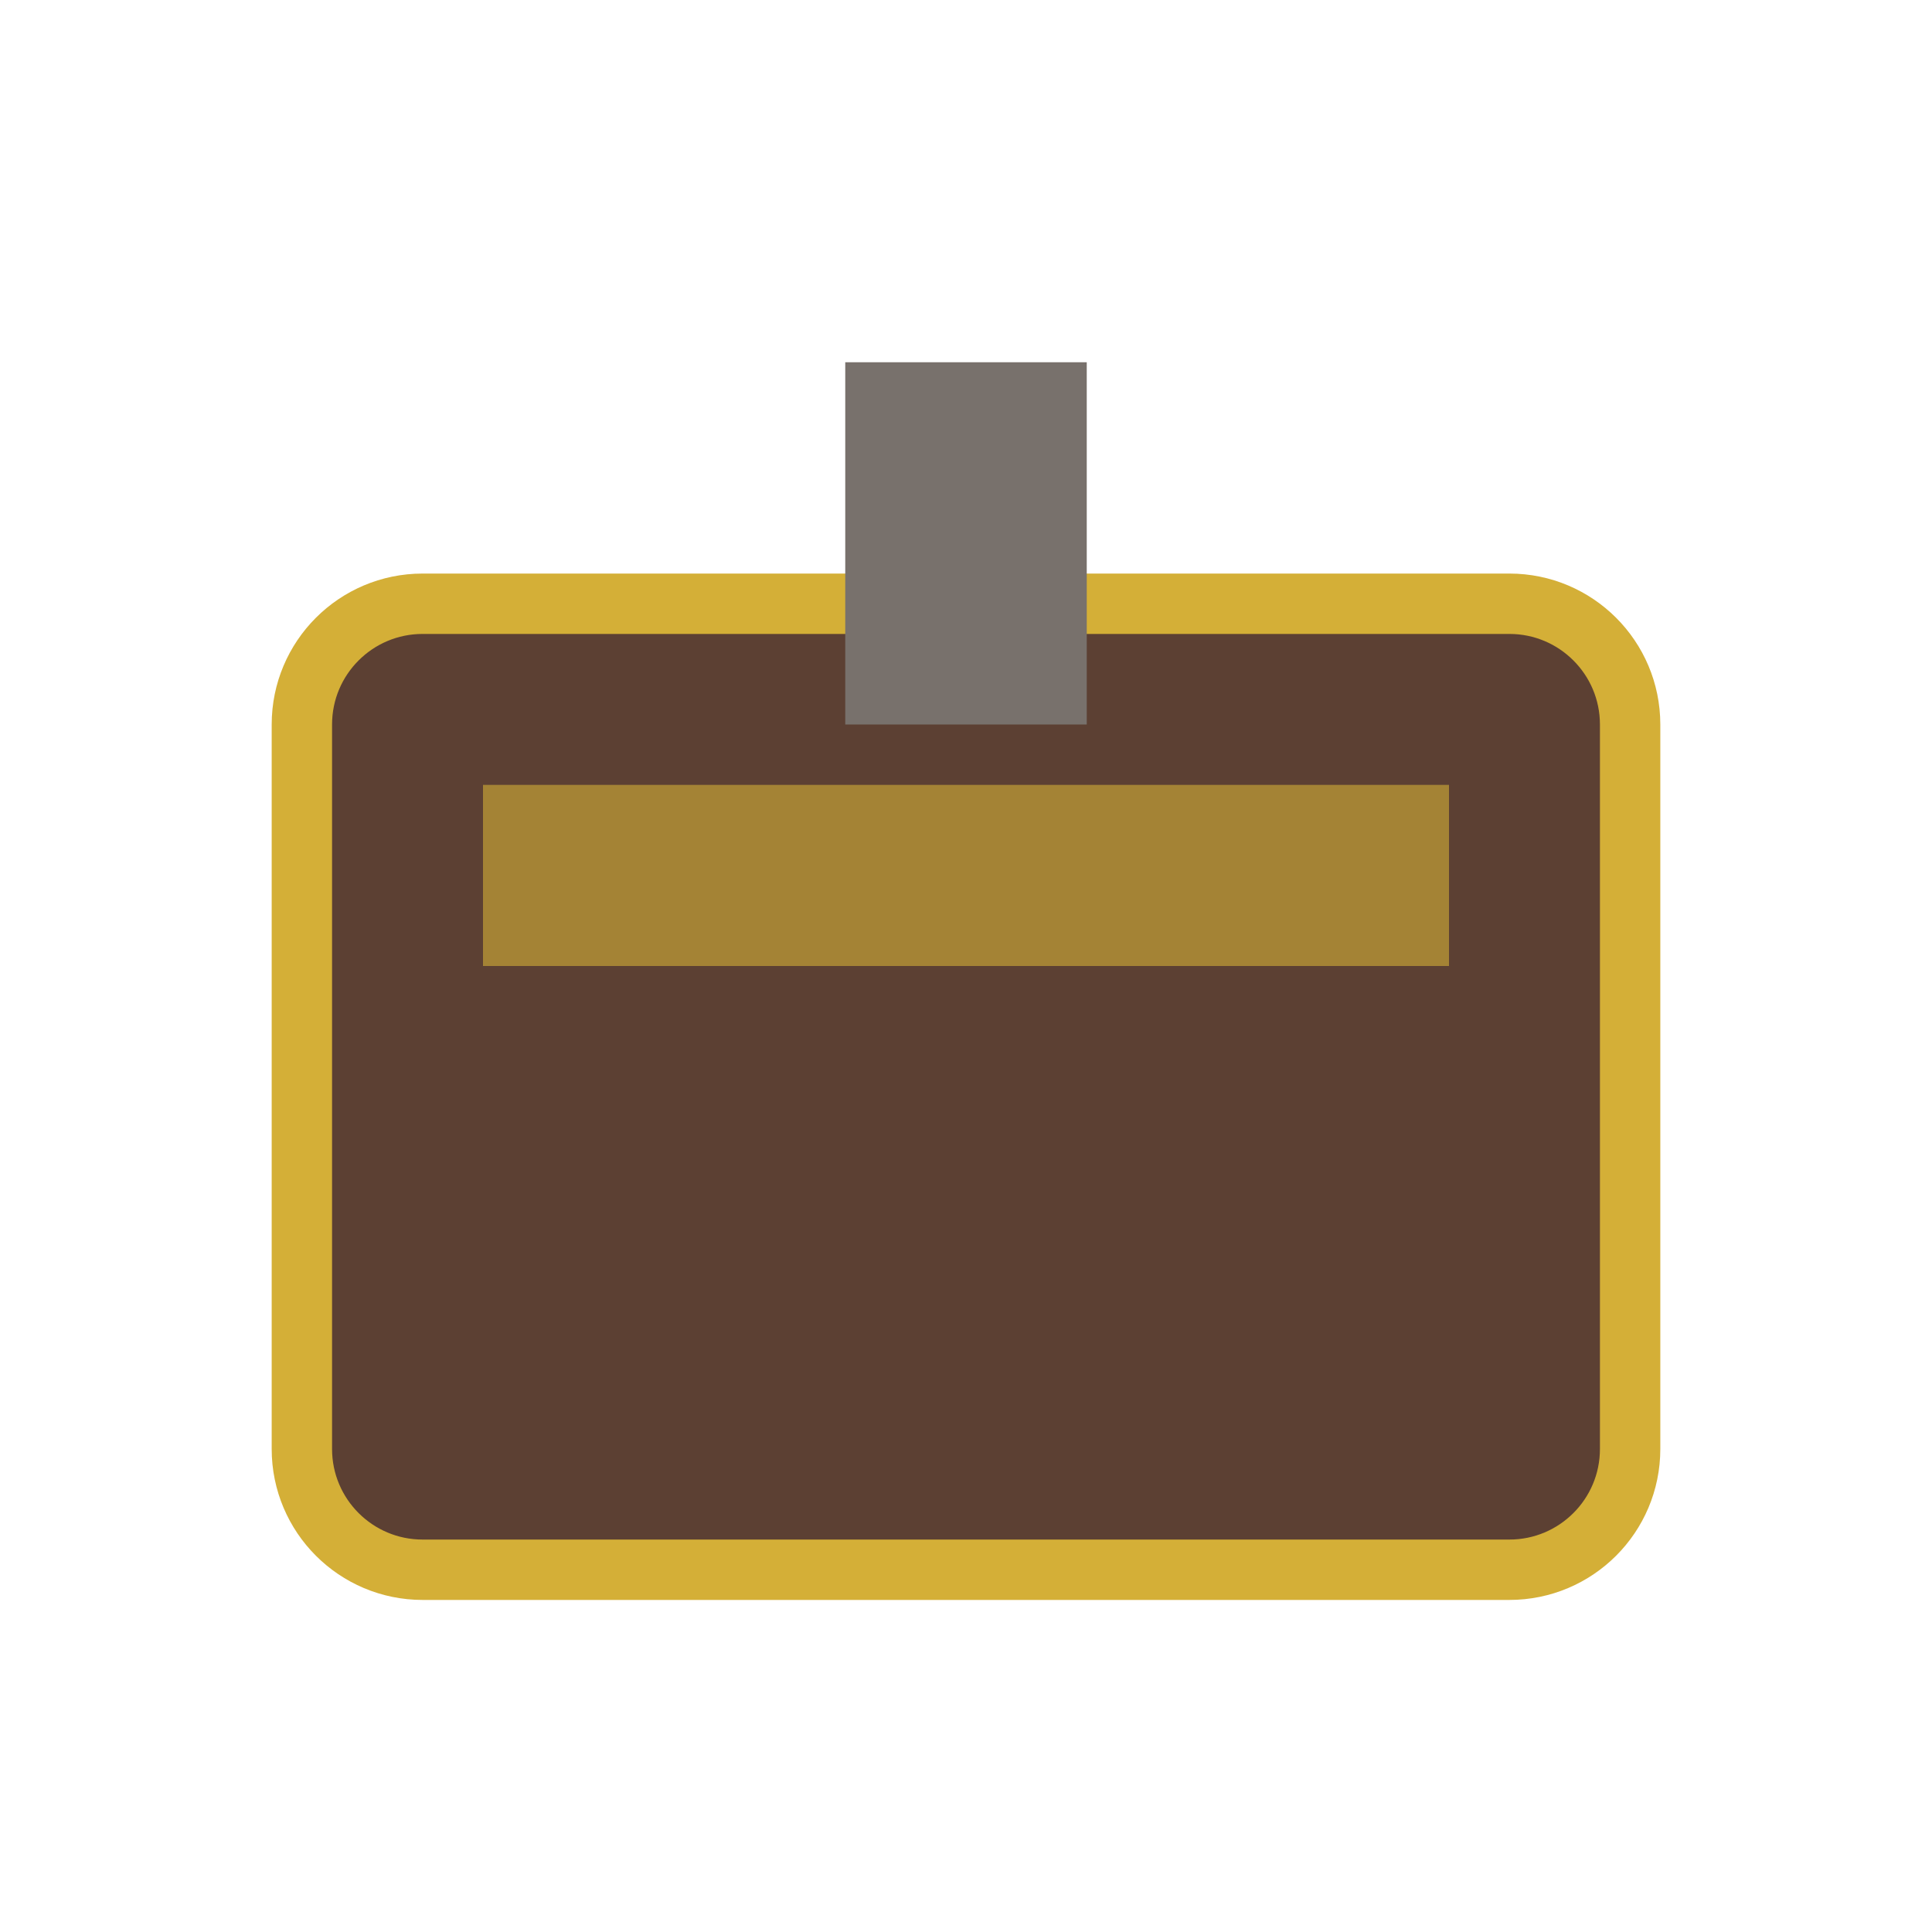
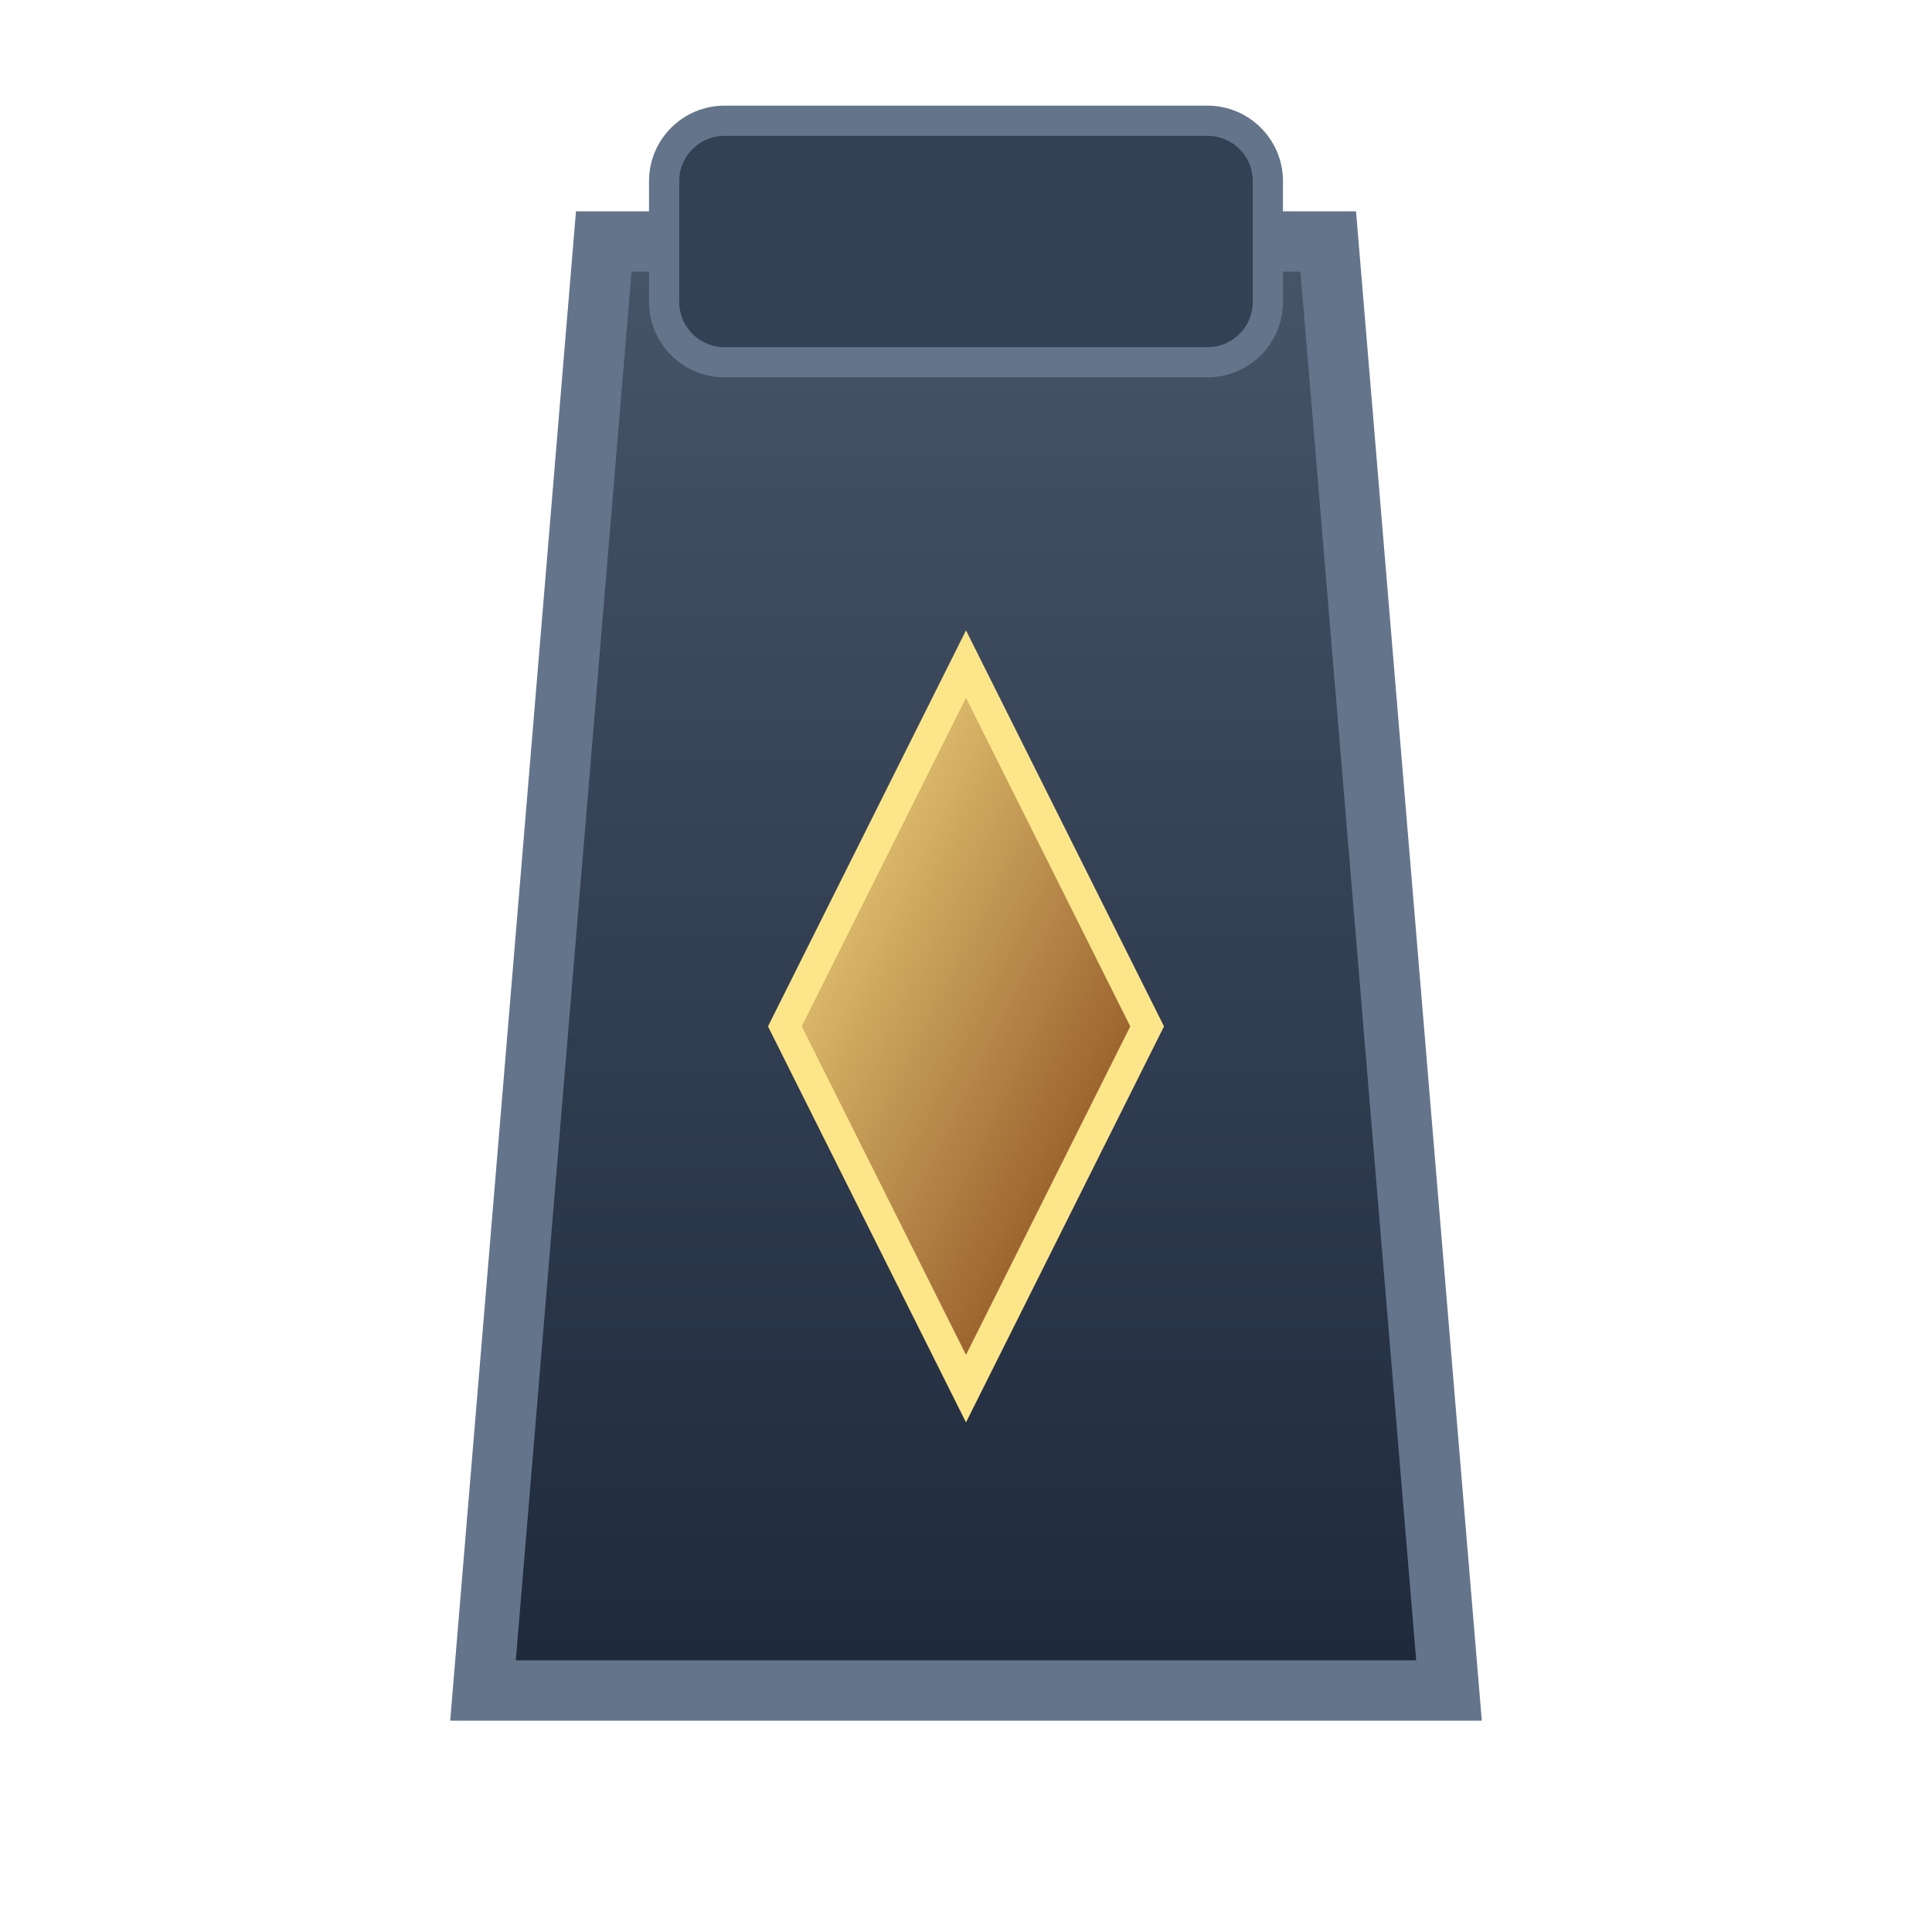
<svg xmlns="http://www.w3.org/2000/svg" viewBox="0 0 64 64">
-   <rect x="10" y="20" width="44" height="32" rx="4" fill="#5c4033" stroke="#d4af37" stroke-width="2" />
-   <rect x="16" y="26" width="32" height="6" fill="#d4af37" opacity="0.6" />
-   <rect x="28" y="12" width="8" height="12" fill="#78716c" />
+   <defs>
+     <linearGradient id="c" x1="0" y1="0" x2="0" y2="1">
+       <stop offset="0%" stop-color="#475569" />
+       <stop offset="100%" stop-color="#1e293b" />
+     </linearGradient>
+     <linearGradient id="gem" x1="0" y1="0" x2="1" y2="1">
+       <stop offset="0%" stop-color="#fde68a" />
+       <stop offset="100%" stop-color="#78350f" />
+     </linearGradient>
+   </defs>
+   <path d="M20 8 L44 8 L48 56 L16 56 Z" fill="url(#c)" stroke="#64748b" stroke-width="2" />
+   <rect x="22" y="4" width="20" height="8" rx="2" fill="#334155" stroke="#64748b" />
+   <polygon points="32,22 38,34 32,46 26,34" fill="url(#gem)" stroke="#fde68a" stroke-width="1" />
</svg>
